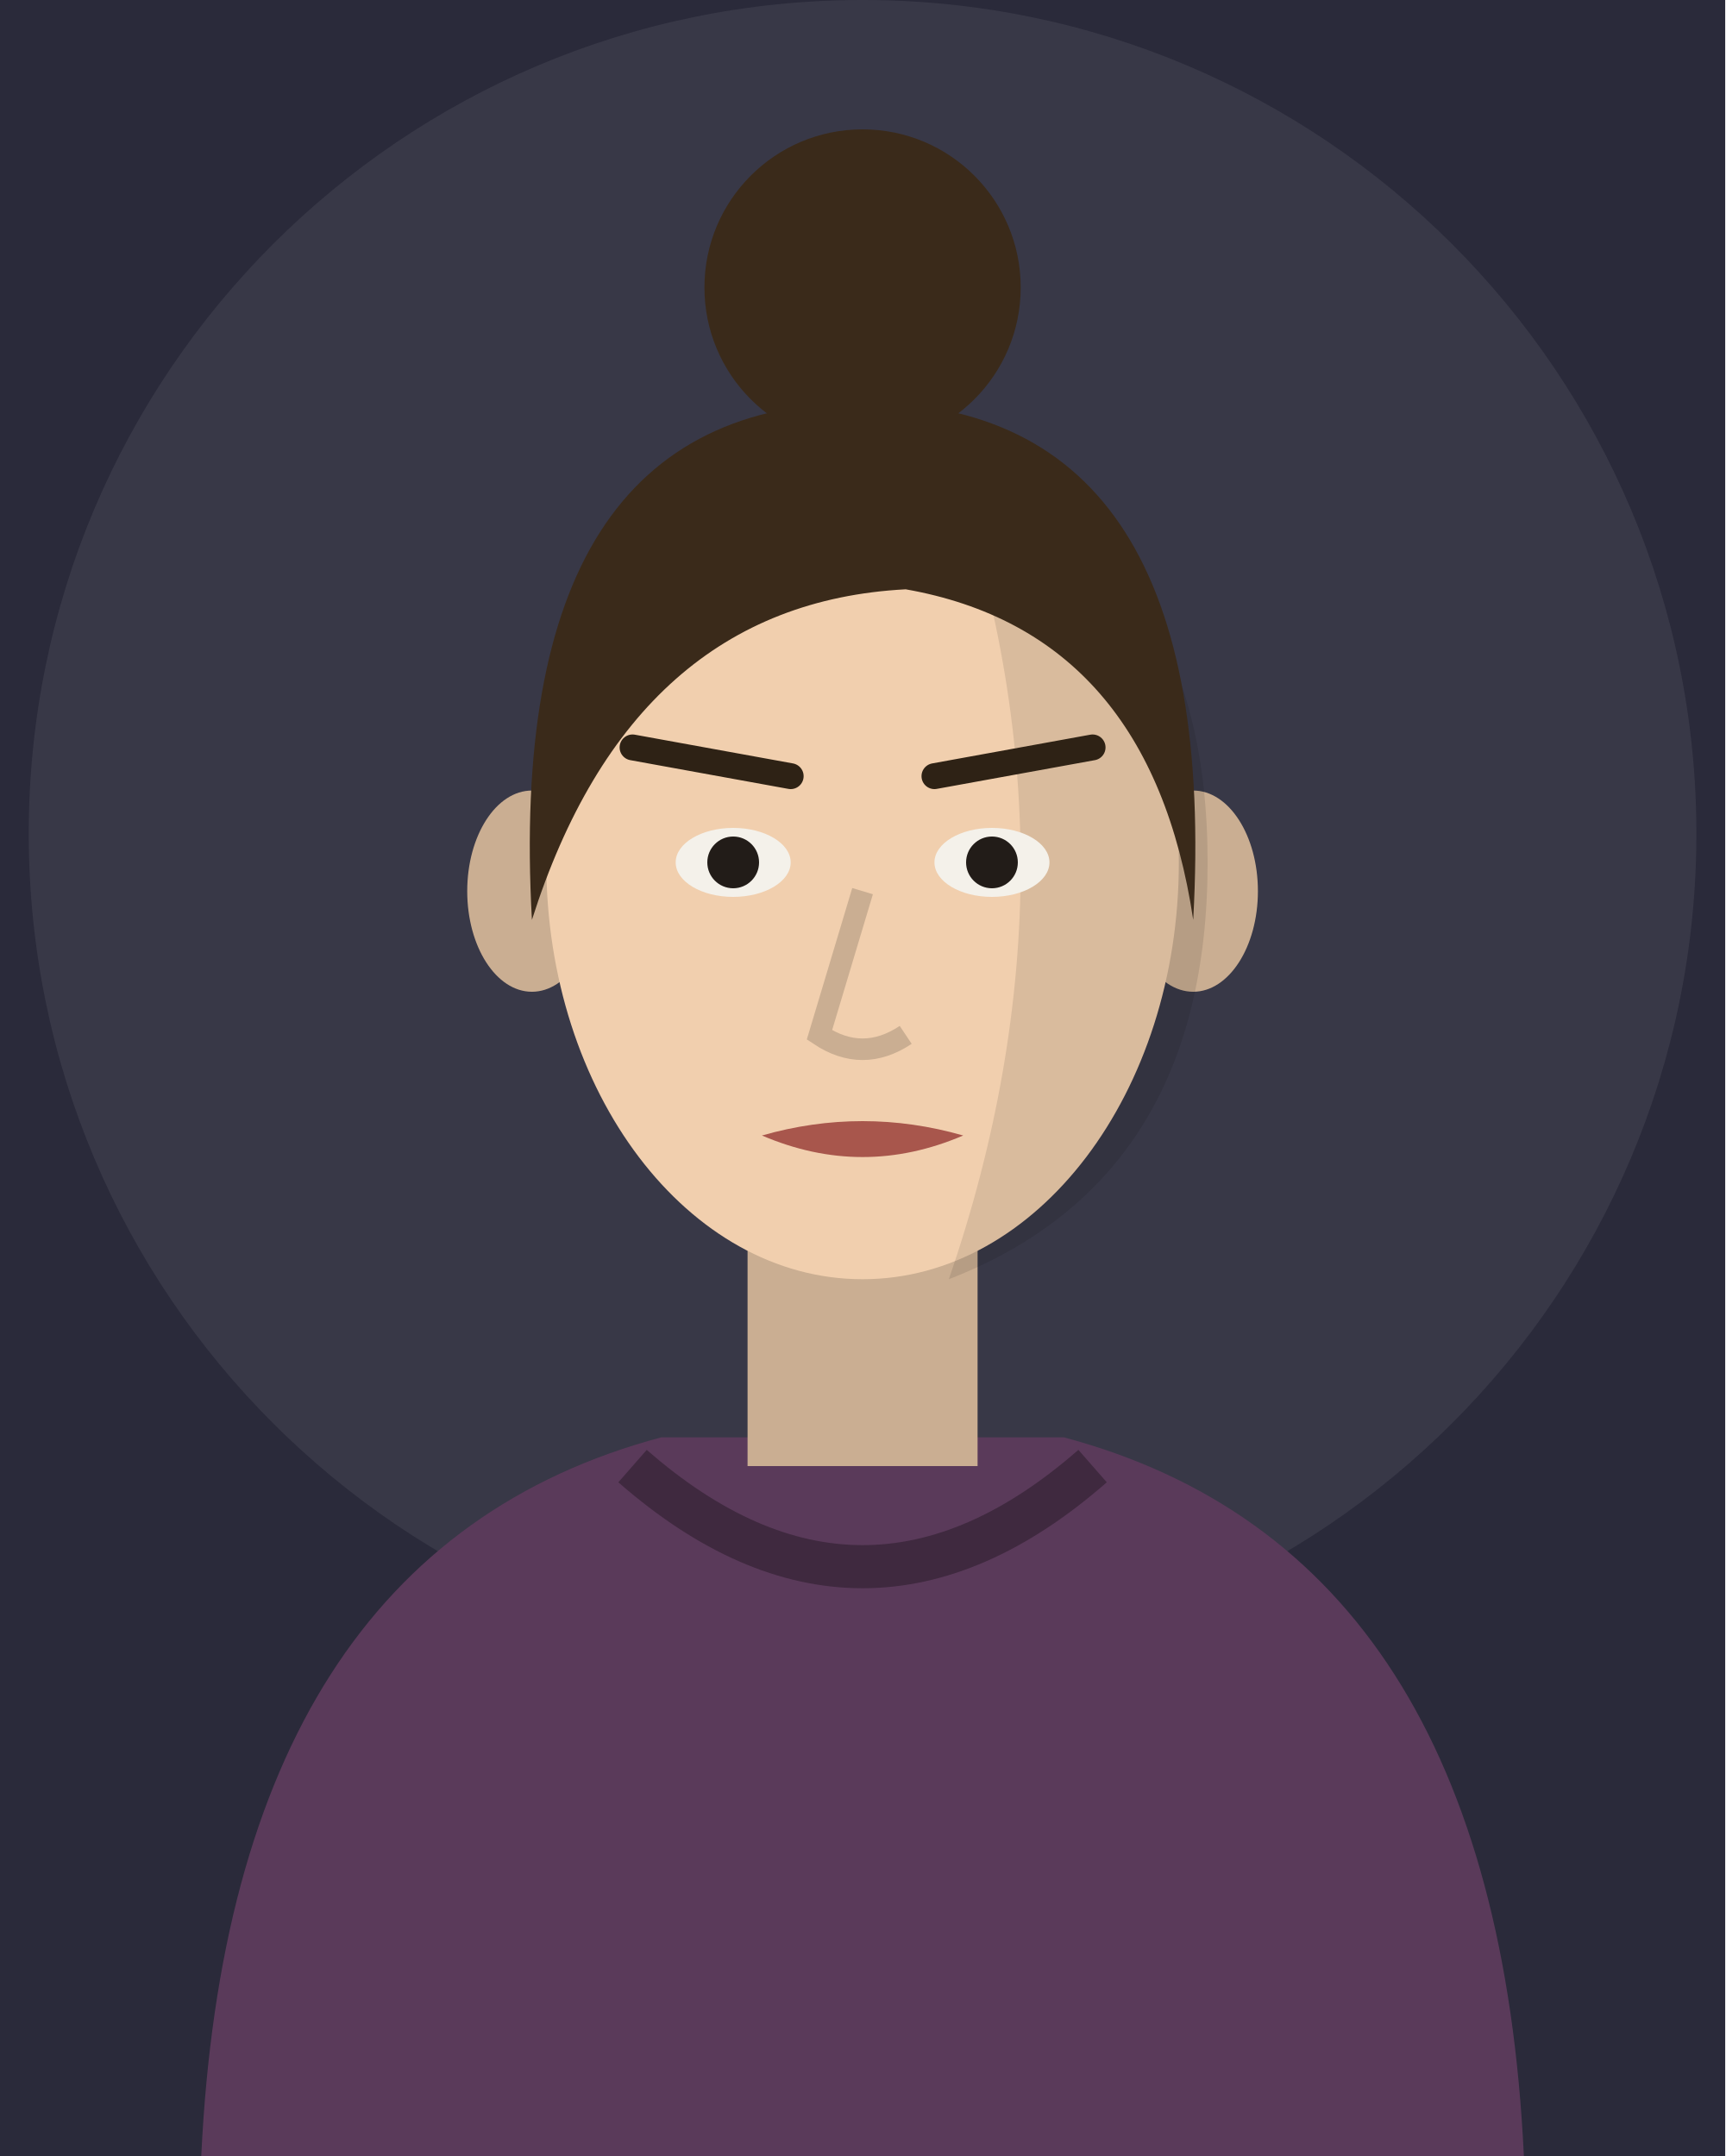
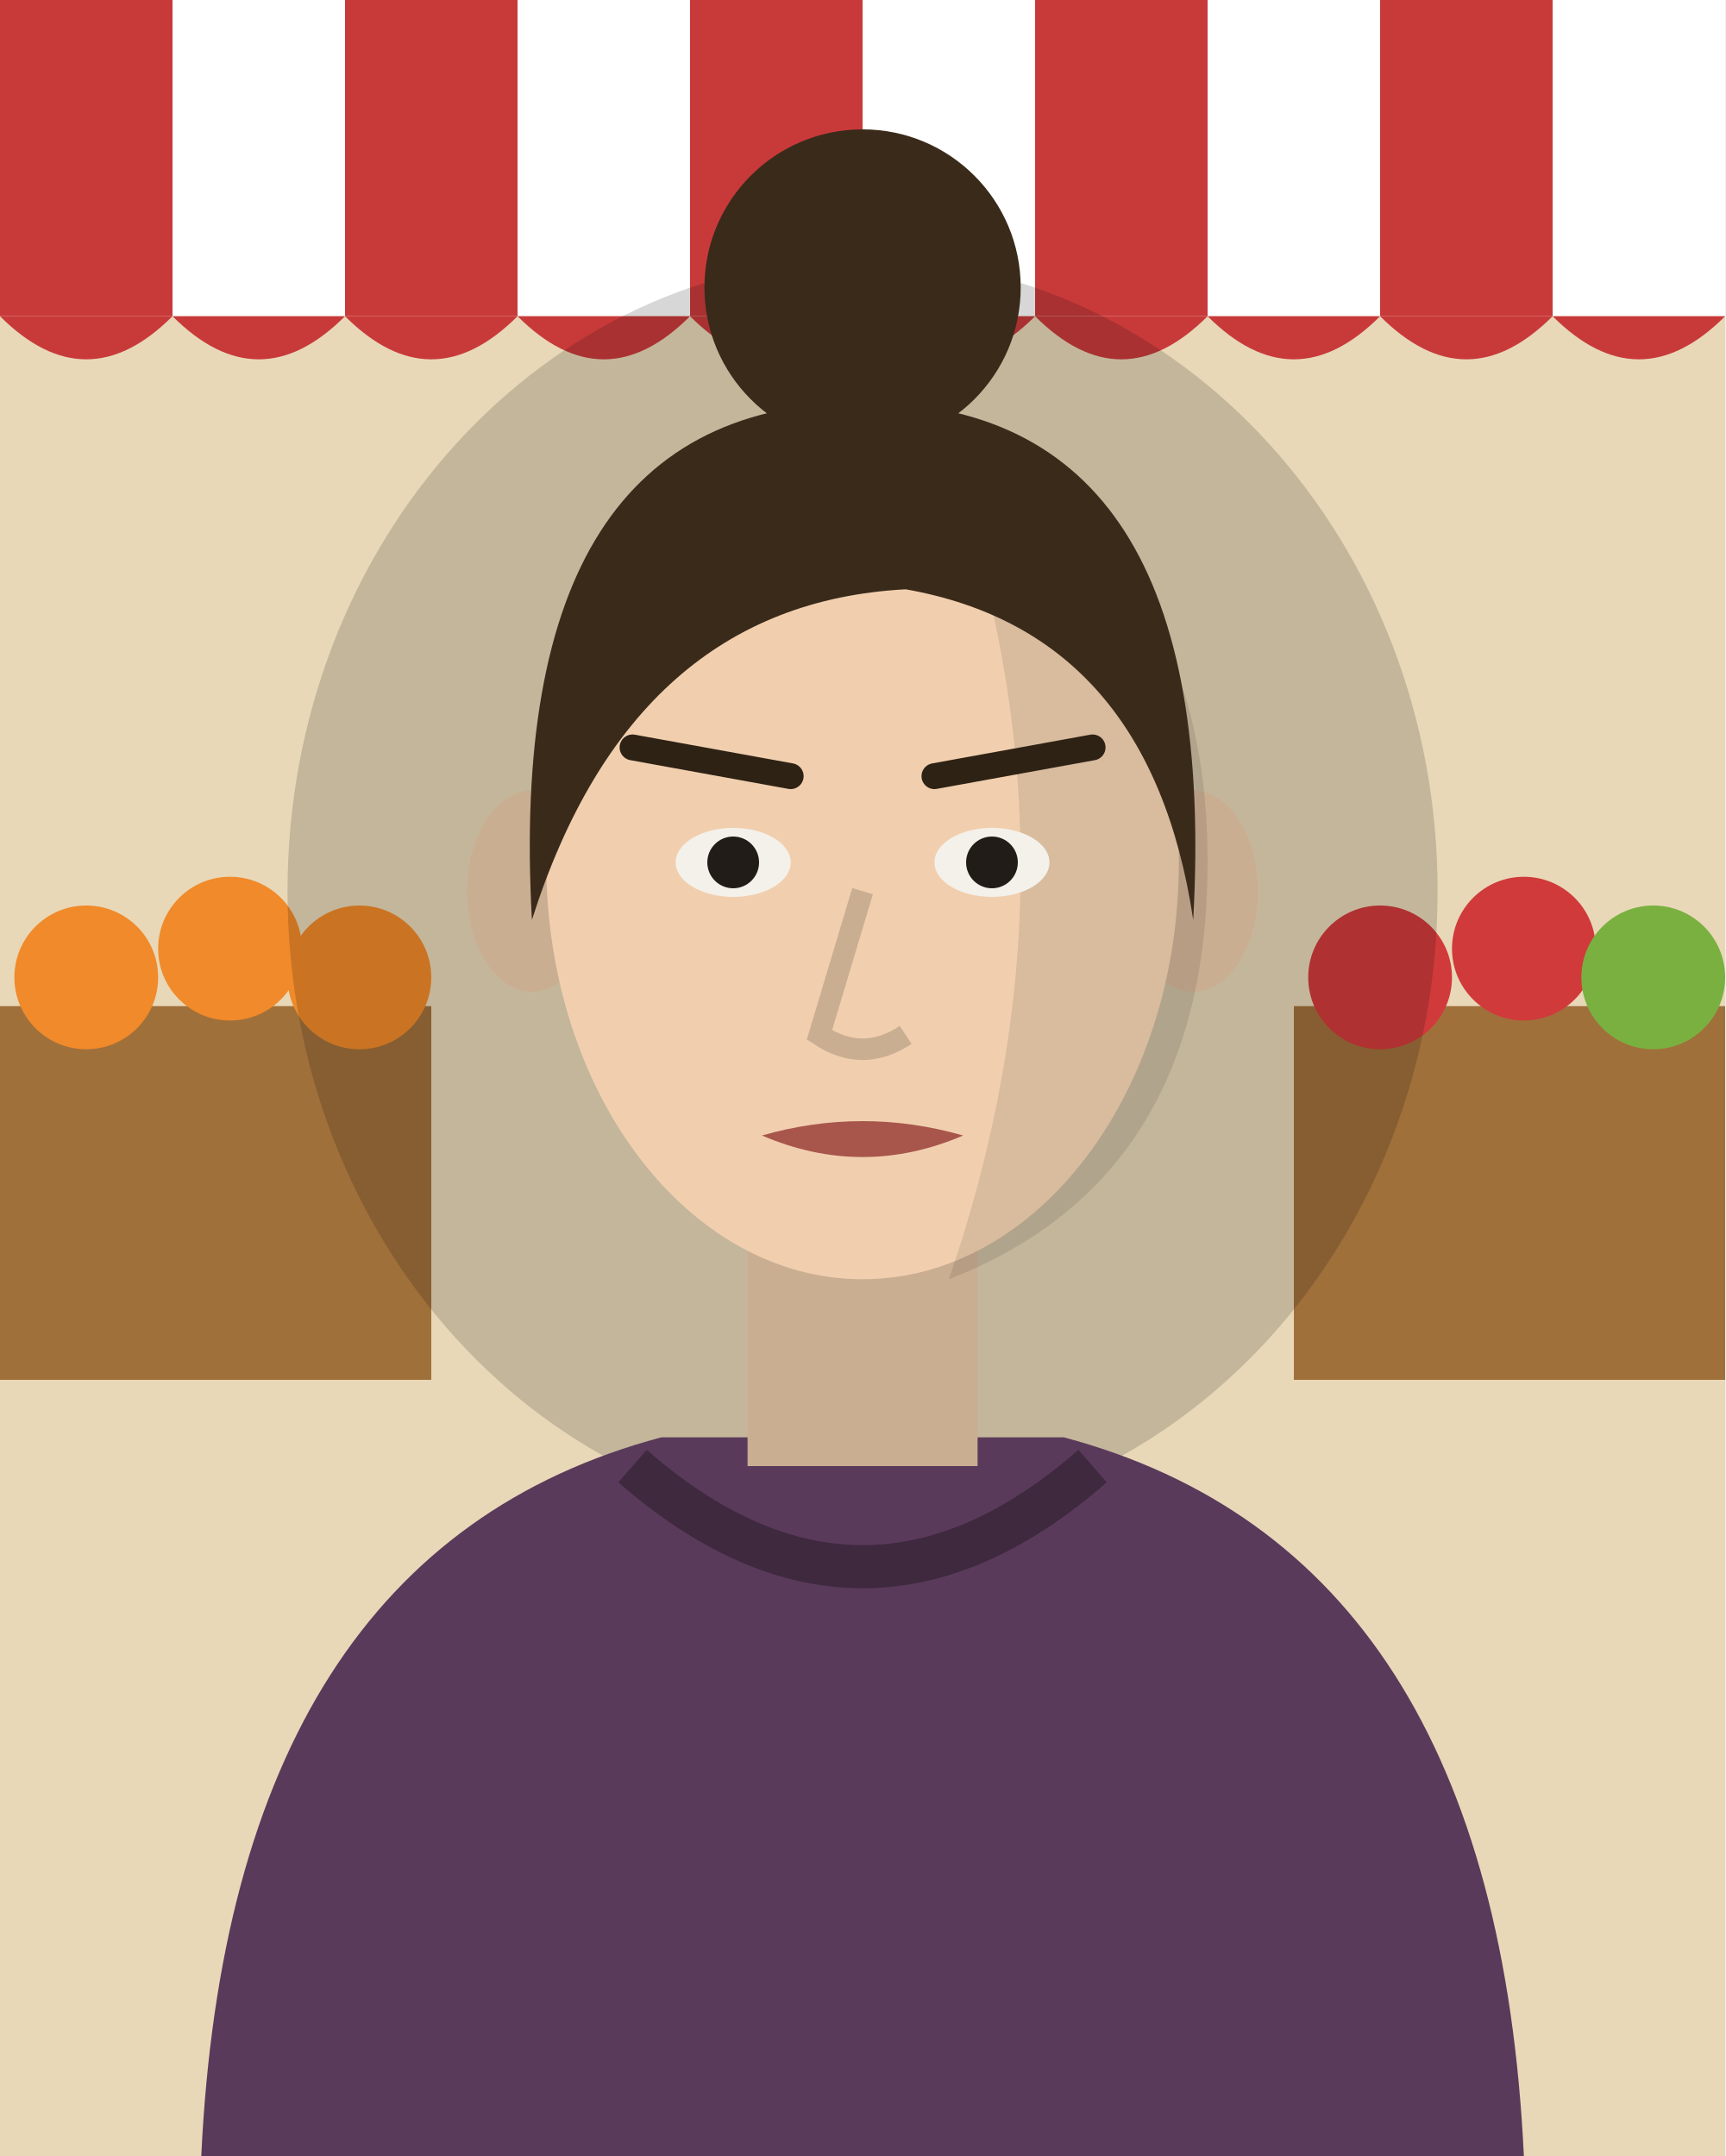
<svg xmlns="http://www.w3.org/2000/svg" viewBox="0 0 120 150" role="img" aria-label="Mary Collins">
  <style>.fx{transform-box:fill-box;transform-origin:center}.tw{animation:tw 3s ease-in-out infinite}.pu{animation:pu 4s ease-in-out infinite}@keyframes tw{50%{opacity:.25}}@keyframes pu{50%{opacity:.55}}@keyframes spin{to{transform:rotate(360deg)}}@media (prefers-reduced-motion:reduce){*{animation:none!important}}</style>
-   <rect width="120" height="150" fill="#2a2a3a" />
-   <circle cx="60" cy="58" r="58" fill="#fff" opacity=".07" />
+   <rect width="120" height="150" fill="#e8d8b8" />
+   <path d="M0 0 H120 V22 H0Z" fill="#fff" />
+   <path d="M0 0 h12 v22 h-12Z M24 0 h12 v22 h-12Z M48 0 h12 v22 h-12Z M72 0 h12 v22 h-12Z M96 0 h12 v22 h-12Z" fill="#c83a3a" />
+   <path d="M0 22 q6 6 12 0 q6 6 12 0 q6 6 12 0 q6 6 12 0 q6 6 12 0 q6 6 12 0 q6 6 12 0 q6 6 12 0 q6 6 12 0 q6 6 12 0" fill="#c83a3a" />
+   <rect x="0" y="70" width="30" height="26" fill="#a0703a" />
+   <rect x="90" y="70" width="30" height="26" fill="#a0703a" />
+   <g>
+     <circle cx="6" cy="68" r="5" fill="#f08a2a" />
+     <circle cx="16" cy="66" r="5" fill="#f08a2a" />
+     <circle cx="25" cy="68" r="5" fill="#f08a2a" />
+     <circle cx="96" cy="68" r="5" fill="#d03a3a" />
+     <circle cx="106" cy="66" r="5" fill="#d03a3a" />
+     <circle cx="115" cy="68" r="5" fill="#7ab040" />
+   </g>
+   <ellipse cx="60" cy="62" rx="40" ry="44" fill="#000" opacity=".16" />
  <circle cx="60" cy="20" r="11" fill="#3a2a1a" />
  <path d="M14 150 Q16 108 46 100 H74 Q104 108 106 150Z" fill="#5a3a5a" />
  <path d="M44 102 Q60 116 76 102" stroke="#3f293f" stroke-width="3" fill="none" />
  <rect x="52" y="86" width="16" height="16" fill="#caae92" />
  <ellipse cx="37" cy="62" rx="4.5" ry="7" fill="#caae92" />
  <ellipse cx="83" cy="62" rx="4.5" ry="7" fill="#caae92" />
  <ellipse cx="60" cy="60" rx="22" ry="29" fill="#f1cfae" />
  <path d="M66 32 Q84 38 84 60 Q84 82 66 89 Q76 60 66 32Z" fill="#000" opacity=".1" />
  <path d="M37 64 Q35 28 60 28 Q85 28 83 64 Q80 44 63 41 Q44 42 37 64Z" fill="#3a2a1a" />
  <path d="M44 52 L55 54 M65 54 L76 52" stroke="#2e2215" stroke-width="1.8" stroke-linecap="round" />
  <ellipse cx="51" cy="60" rx="4" ry="2.4" fill="#f4f1ea" />
  <circle cx="51" cy="60" r="1.8" fill="#221c18" />
  <ellipse cx="69" cy="60" rx="4" ry="2.4" fill="#f4f1ea" />
  <circle cx="69" cy="60" r="1.8" fill="#221c18" />
  <path d="M60 62 L57 72 Q60 74 63 72" fill="none" stroke="#caae92" stroke-width="1.5" />
  <path d="M53 79 Q60 77 67 79 Q60 82 53 79Z" fill="#a8564c" />
</svg>
